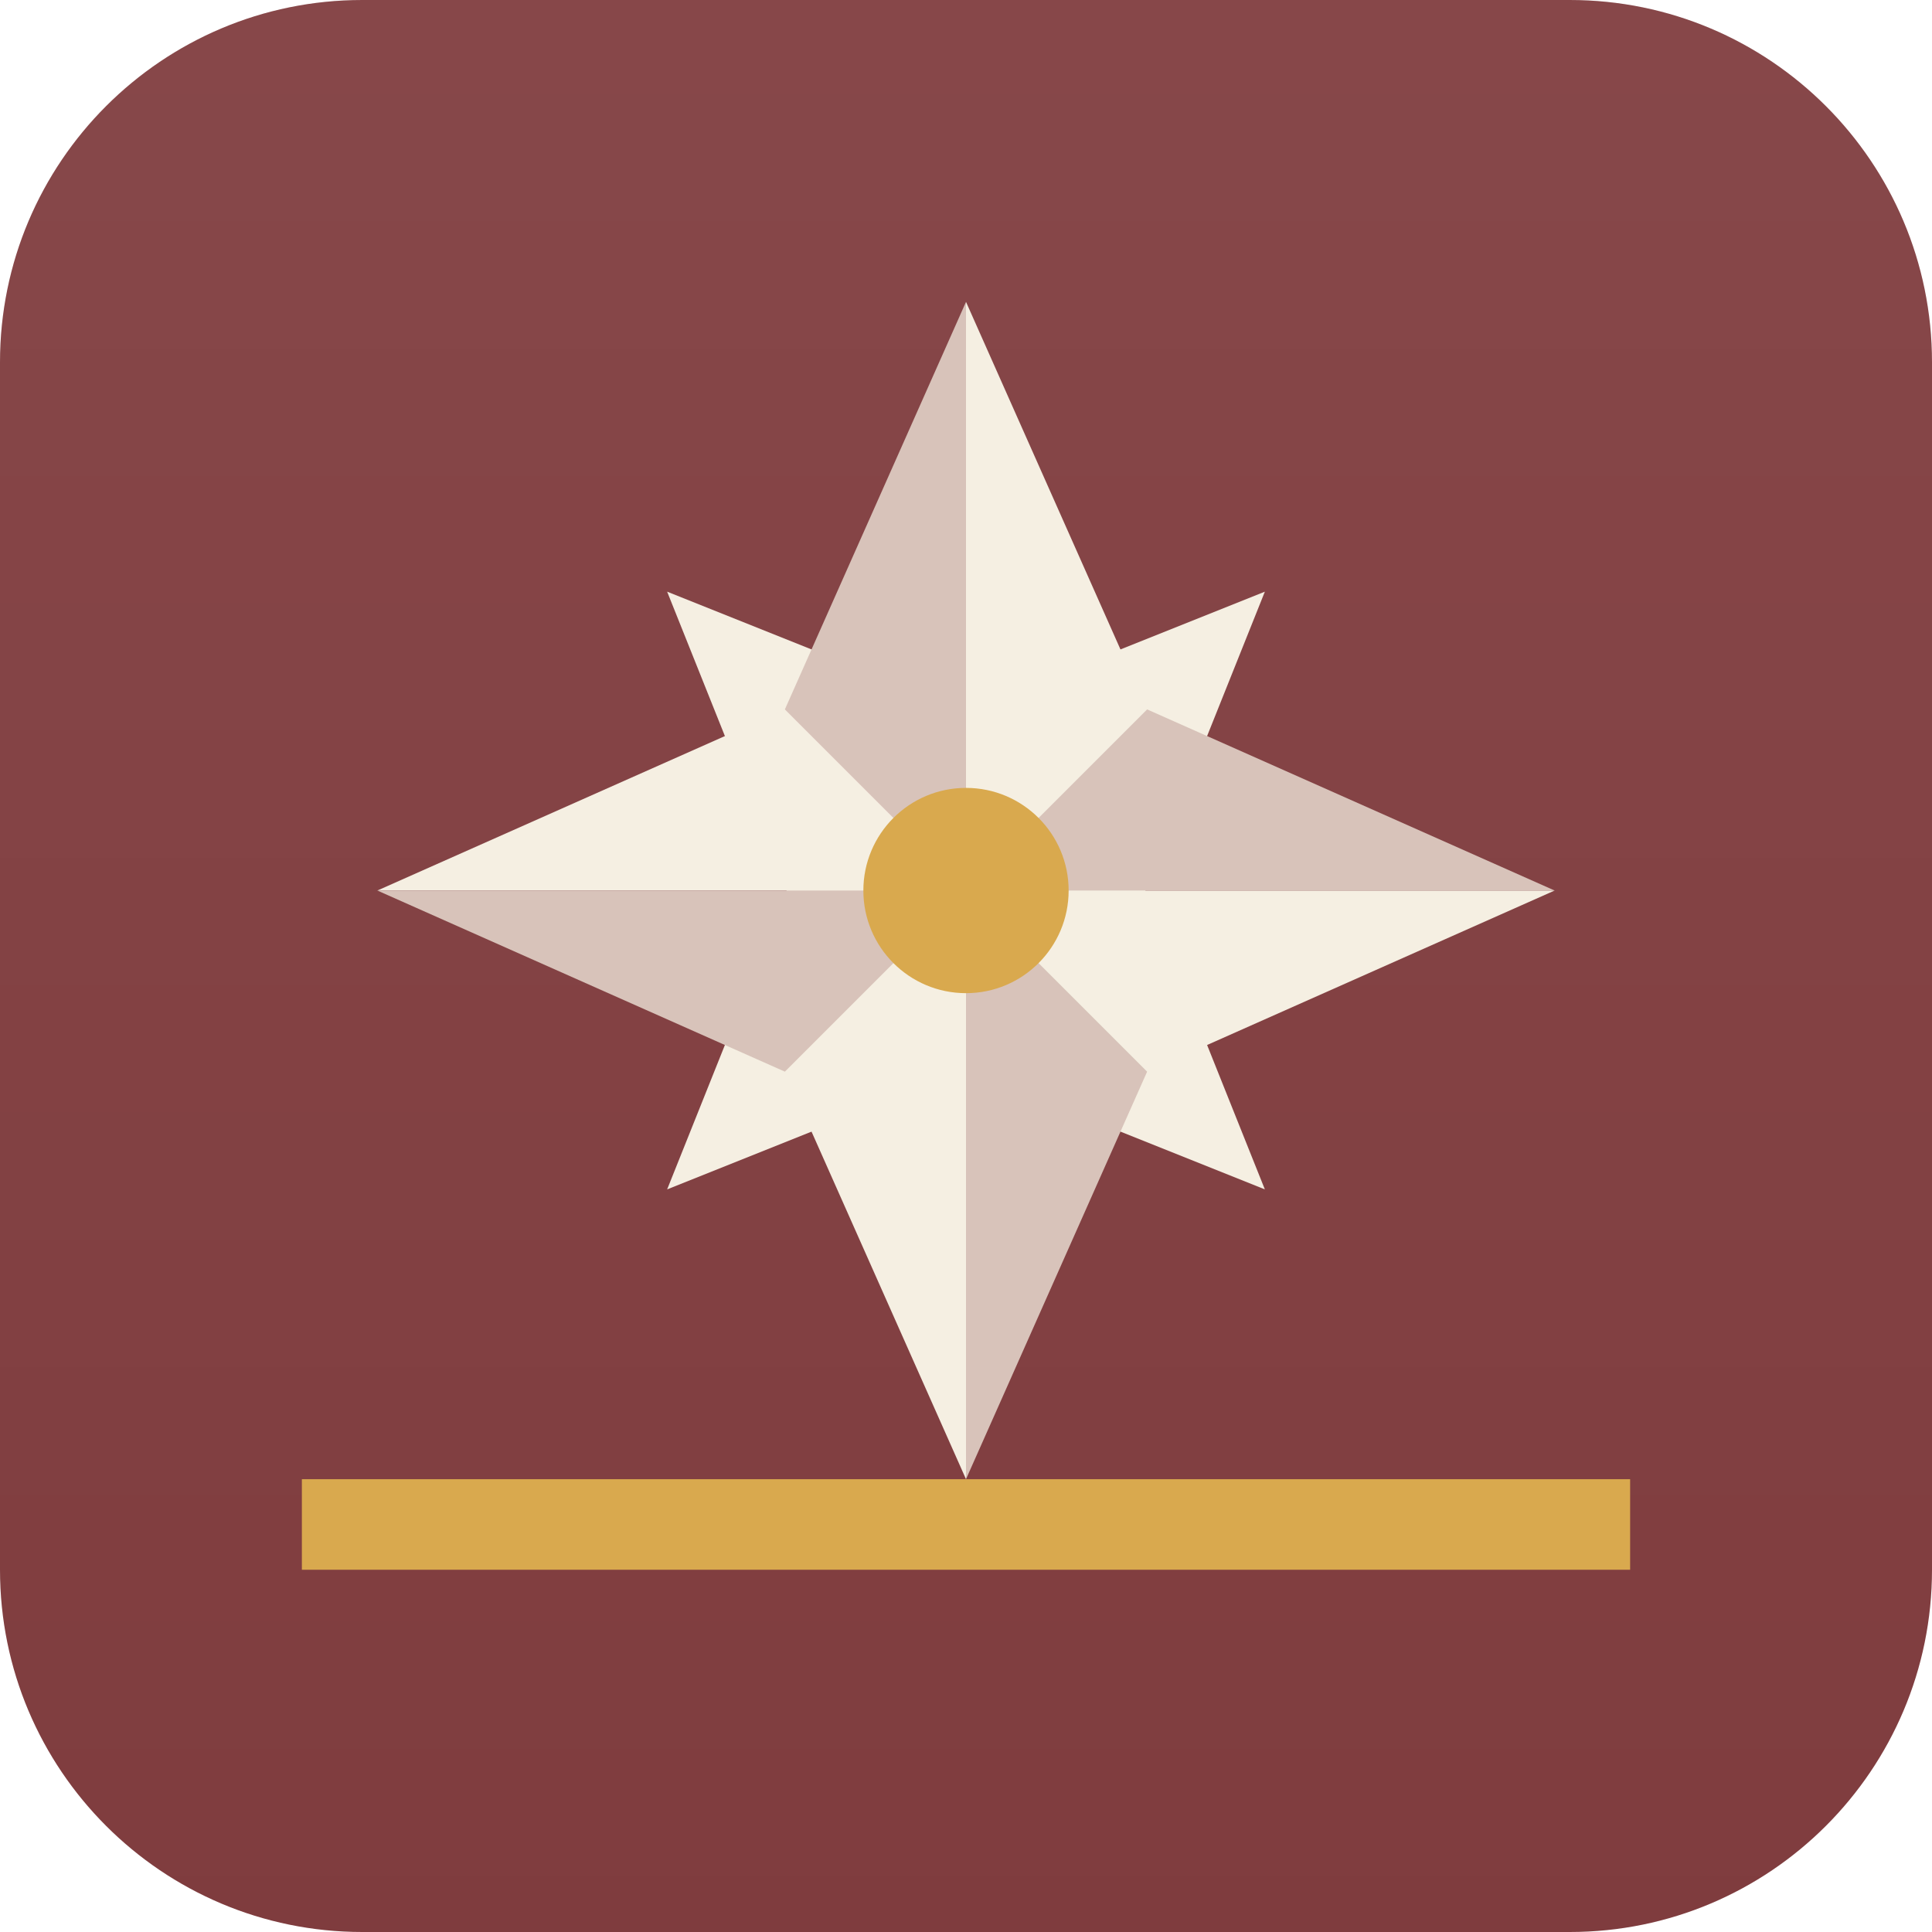
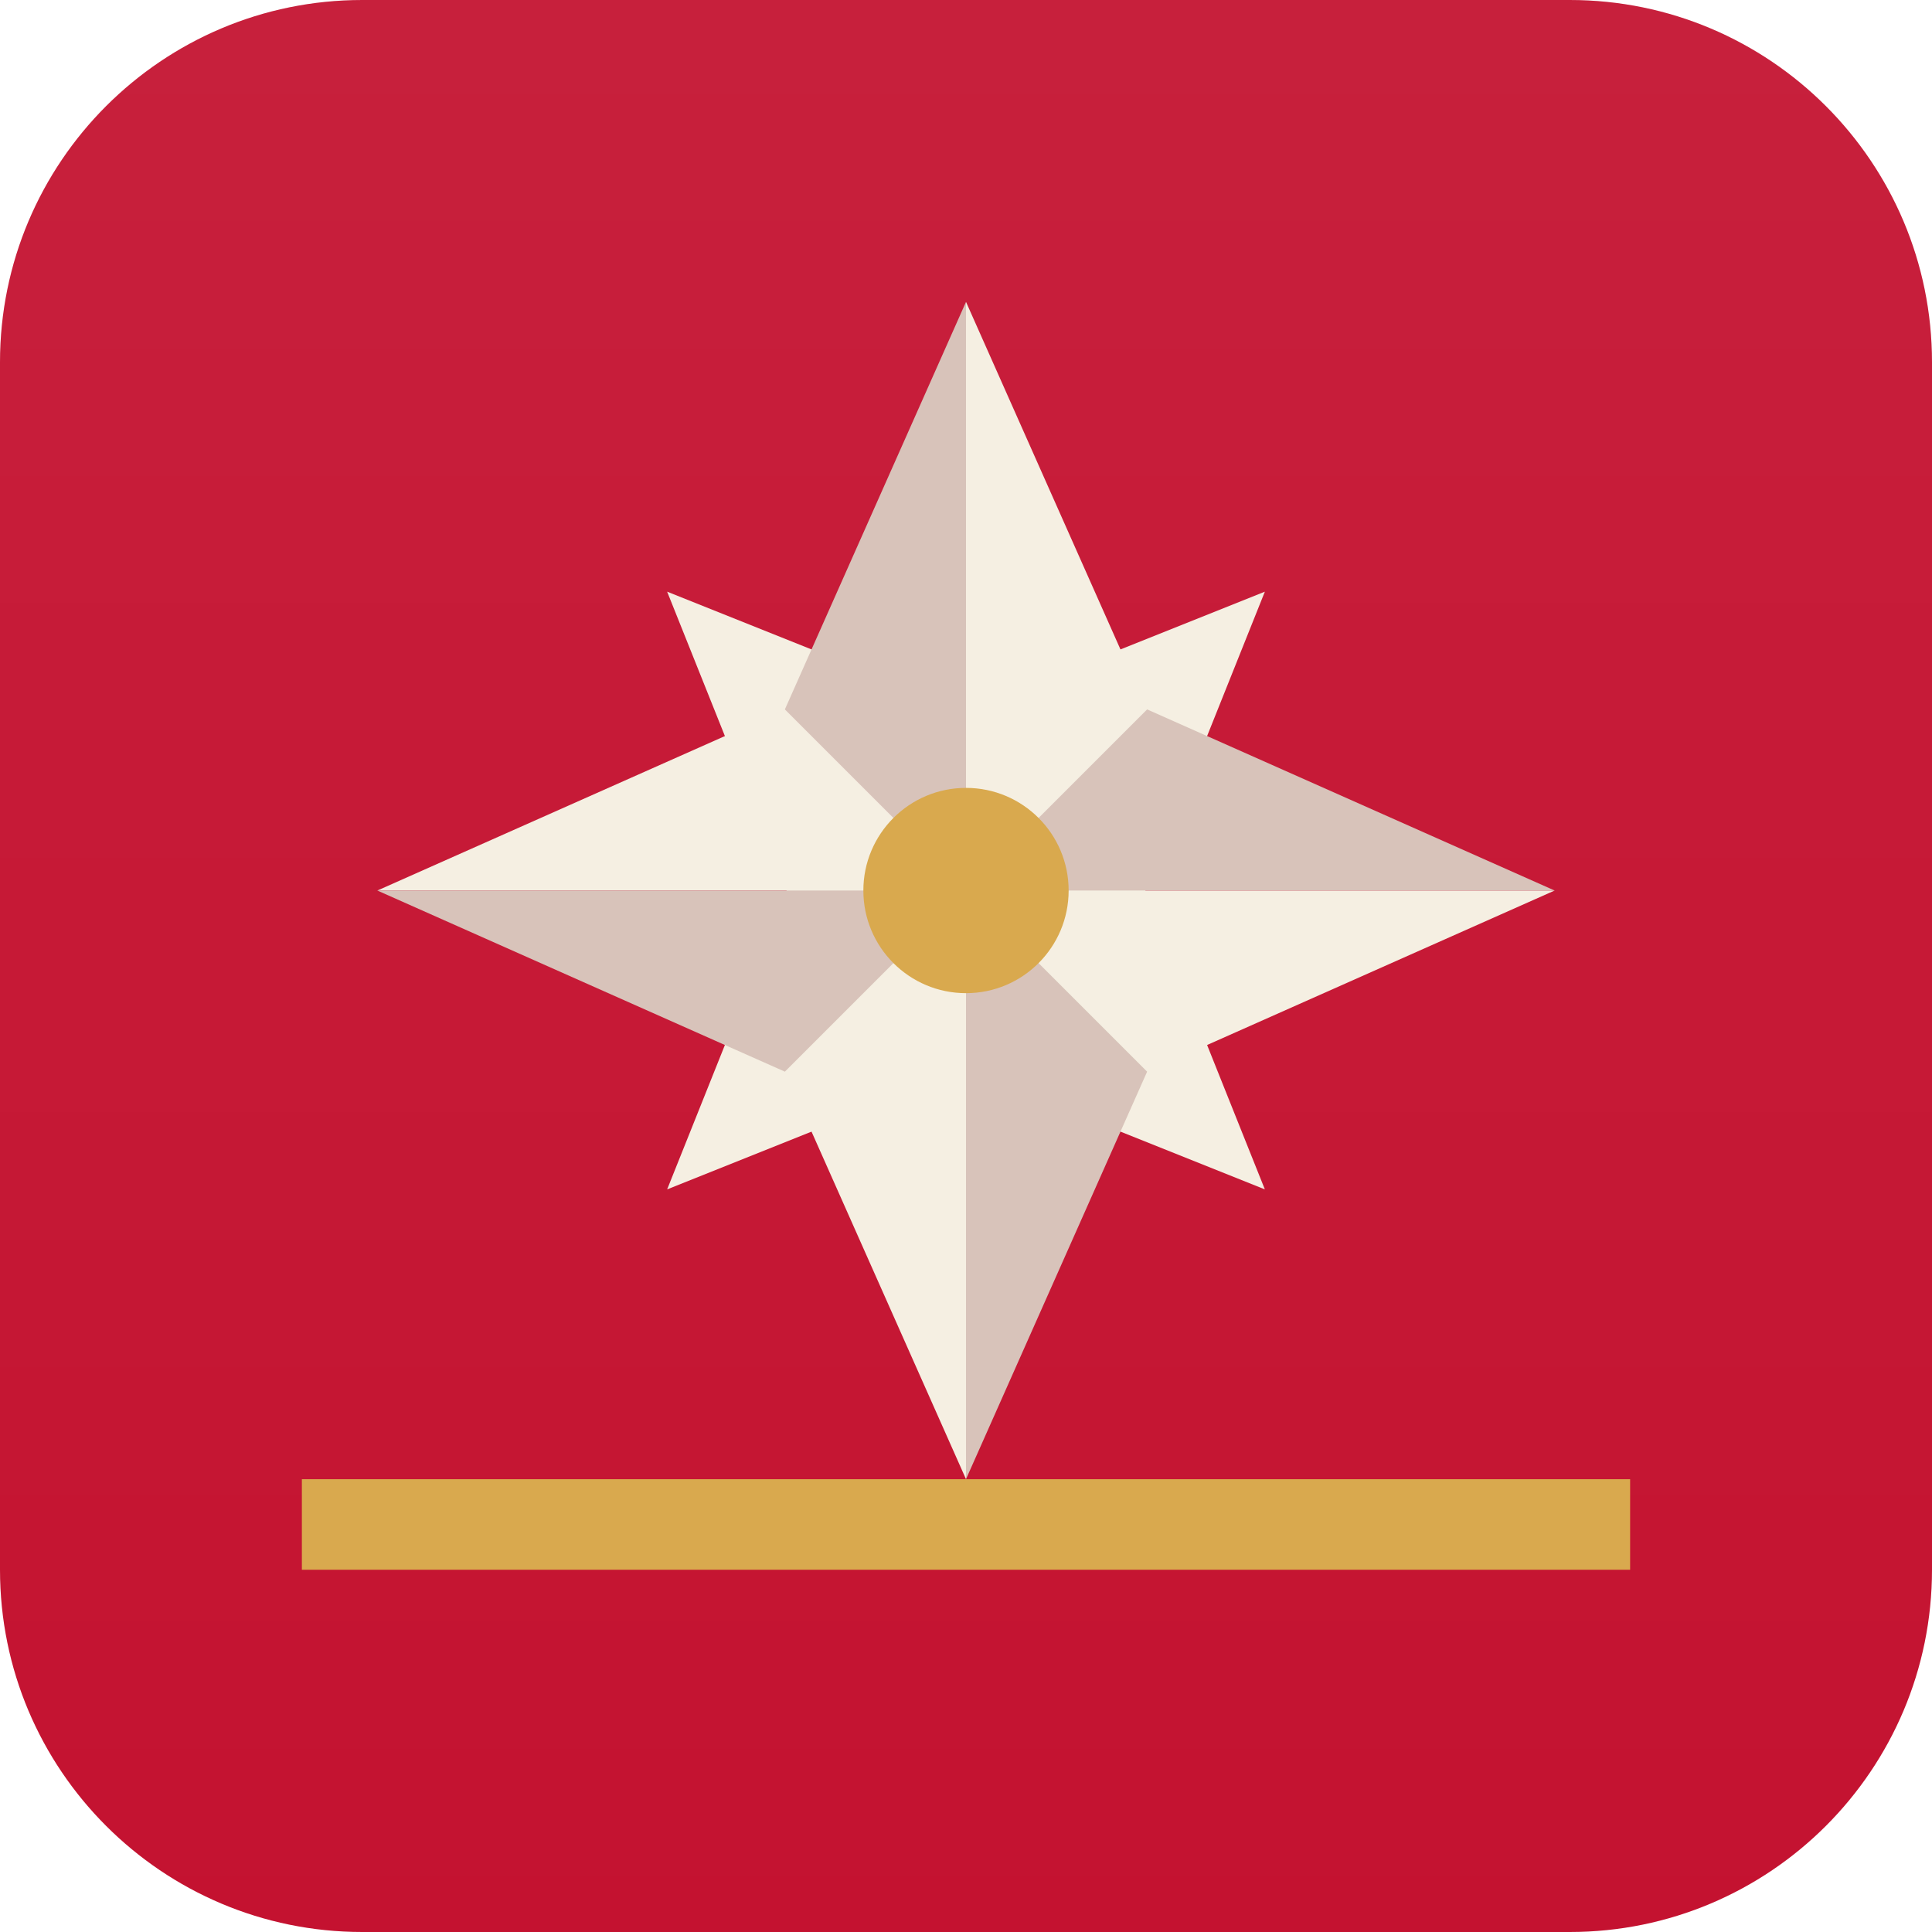
<svg xmlns="http://www.w3.org/2000/svg" viewBox="0 0 64 64">
  <defs>
    <linearGradient id="t" x1="0" y1="0" x2="0" y2="1">
      <stop offset="0" stop-color="#fff" stop-opacity=".06" />
      <stop offset="1" stop-color="#fff" stop-opacity="0" />
    </linearGradient>
  </defs>
-   <rect width="64" height="64" rx="12" fill="#7F3C3E" />
+   <rect width="64" height="64" rx="12" fill="#C41230" />
  <rect width="64" height="64" rx="12" fill="url(#t)" />
  <g transform="translate(32 32) scale(1) translate(-32 -32)">
    <path d="M32 29.5 L37.94 29.5 L41.9 19.6 L32 23.56 Z M32 29.5 L32 35.44 L41.9 39.4 L37.94 29.5 Z M32 29.5 L26.06 29.5 L22.1 39.4 L32 35.44 Z M32 29.5 L32 23.56 L22.1 19.6 L26.06 29.5 Z" fill="#F5EFE2" />
    <path d="M32 29.5 L38 23.5 L32 10 Z M32 29.5 L38 35.5 L51.5 29.5 Z M32 29.5 L26 35.5 L32 49 Z M32 29.5 L26 23.5 L12.5 29.5 Z" fill="#F5EFE2" />
    <path d="M32 29.5 L26 23.5 L32 10 Z M32 29.5 L38 23.5 L51.5 29.5 Z M32 29.5 L38 35.5 L32 49 Z M32 29.5 L26 35.5 L12.5 29.5 Z" fill="#d8c3ba" />
    <circle cx="32" cy="29.5" r="3.4" fill="#D9A94E" />
    <rect x="10" y="49" width="44" height="3" fill="#D9A94E" />
  </g>
</svg>
